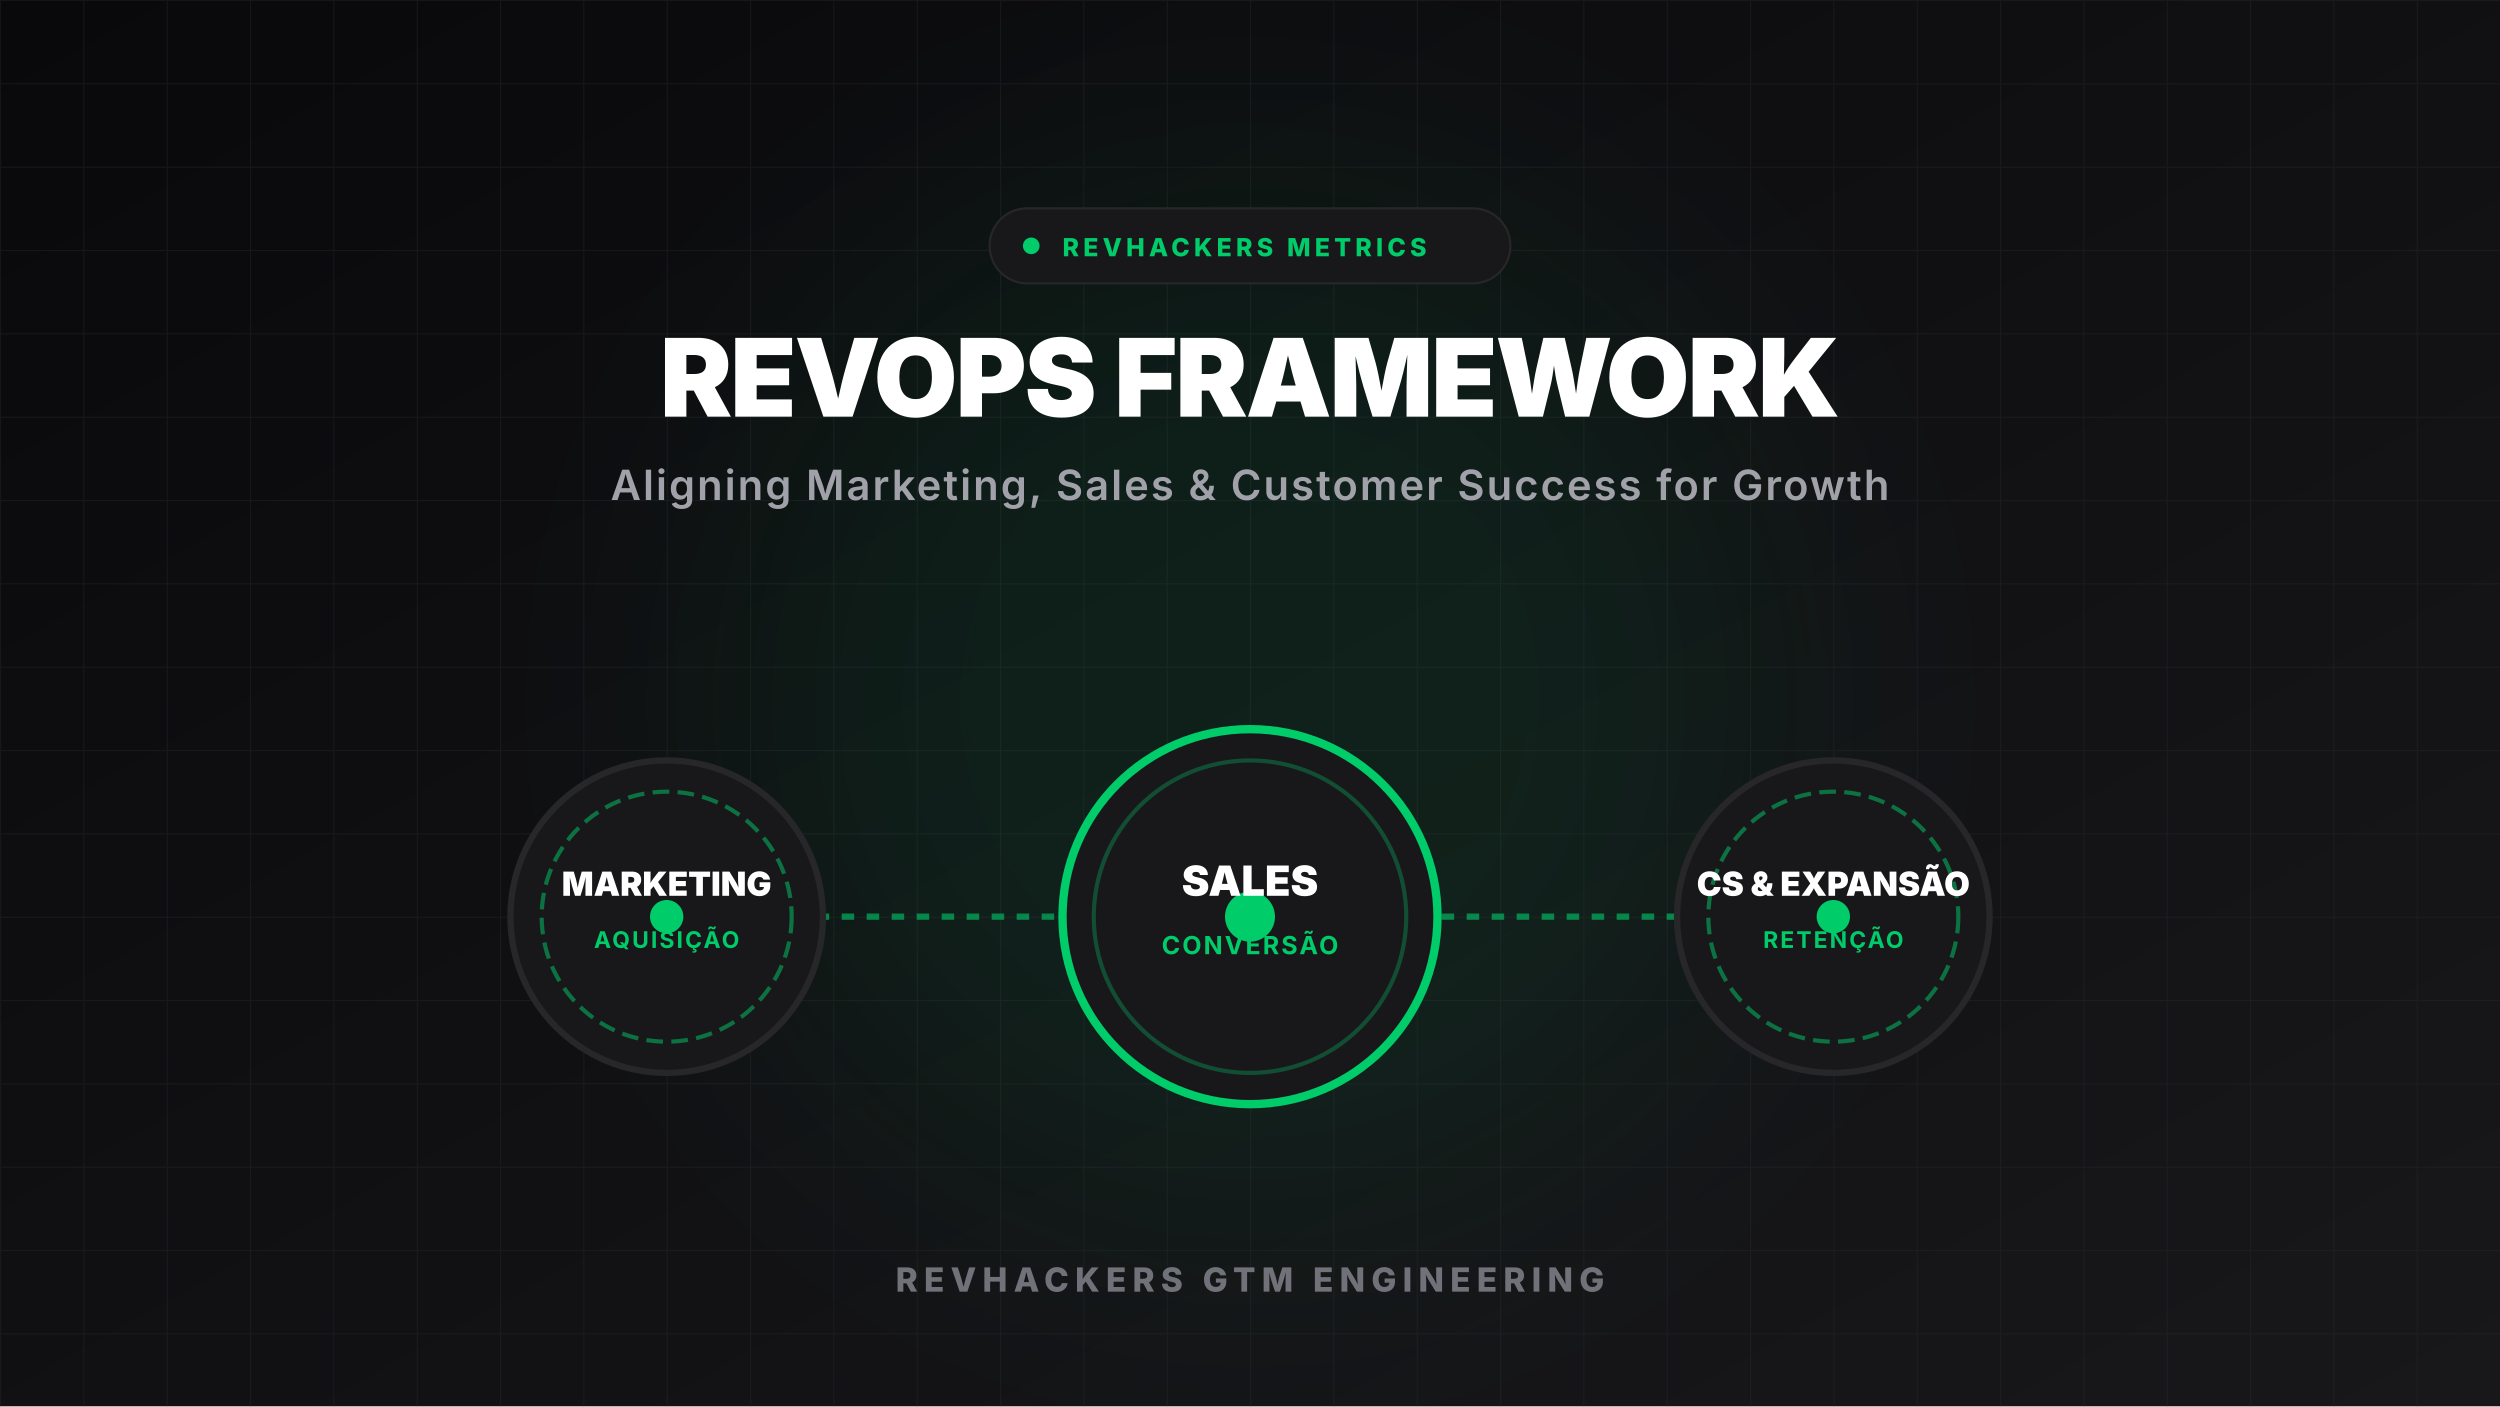
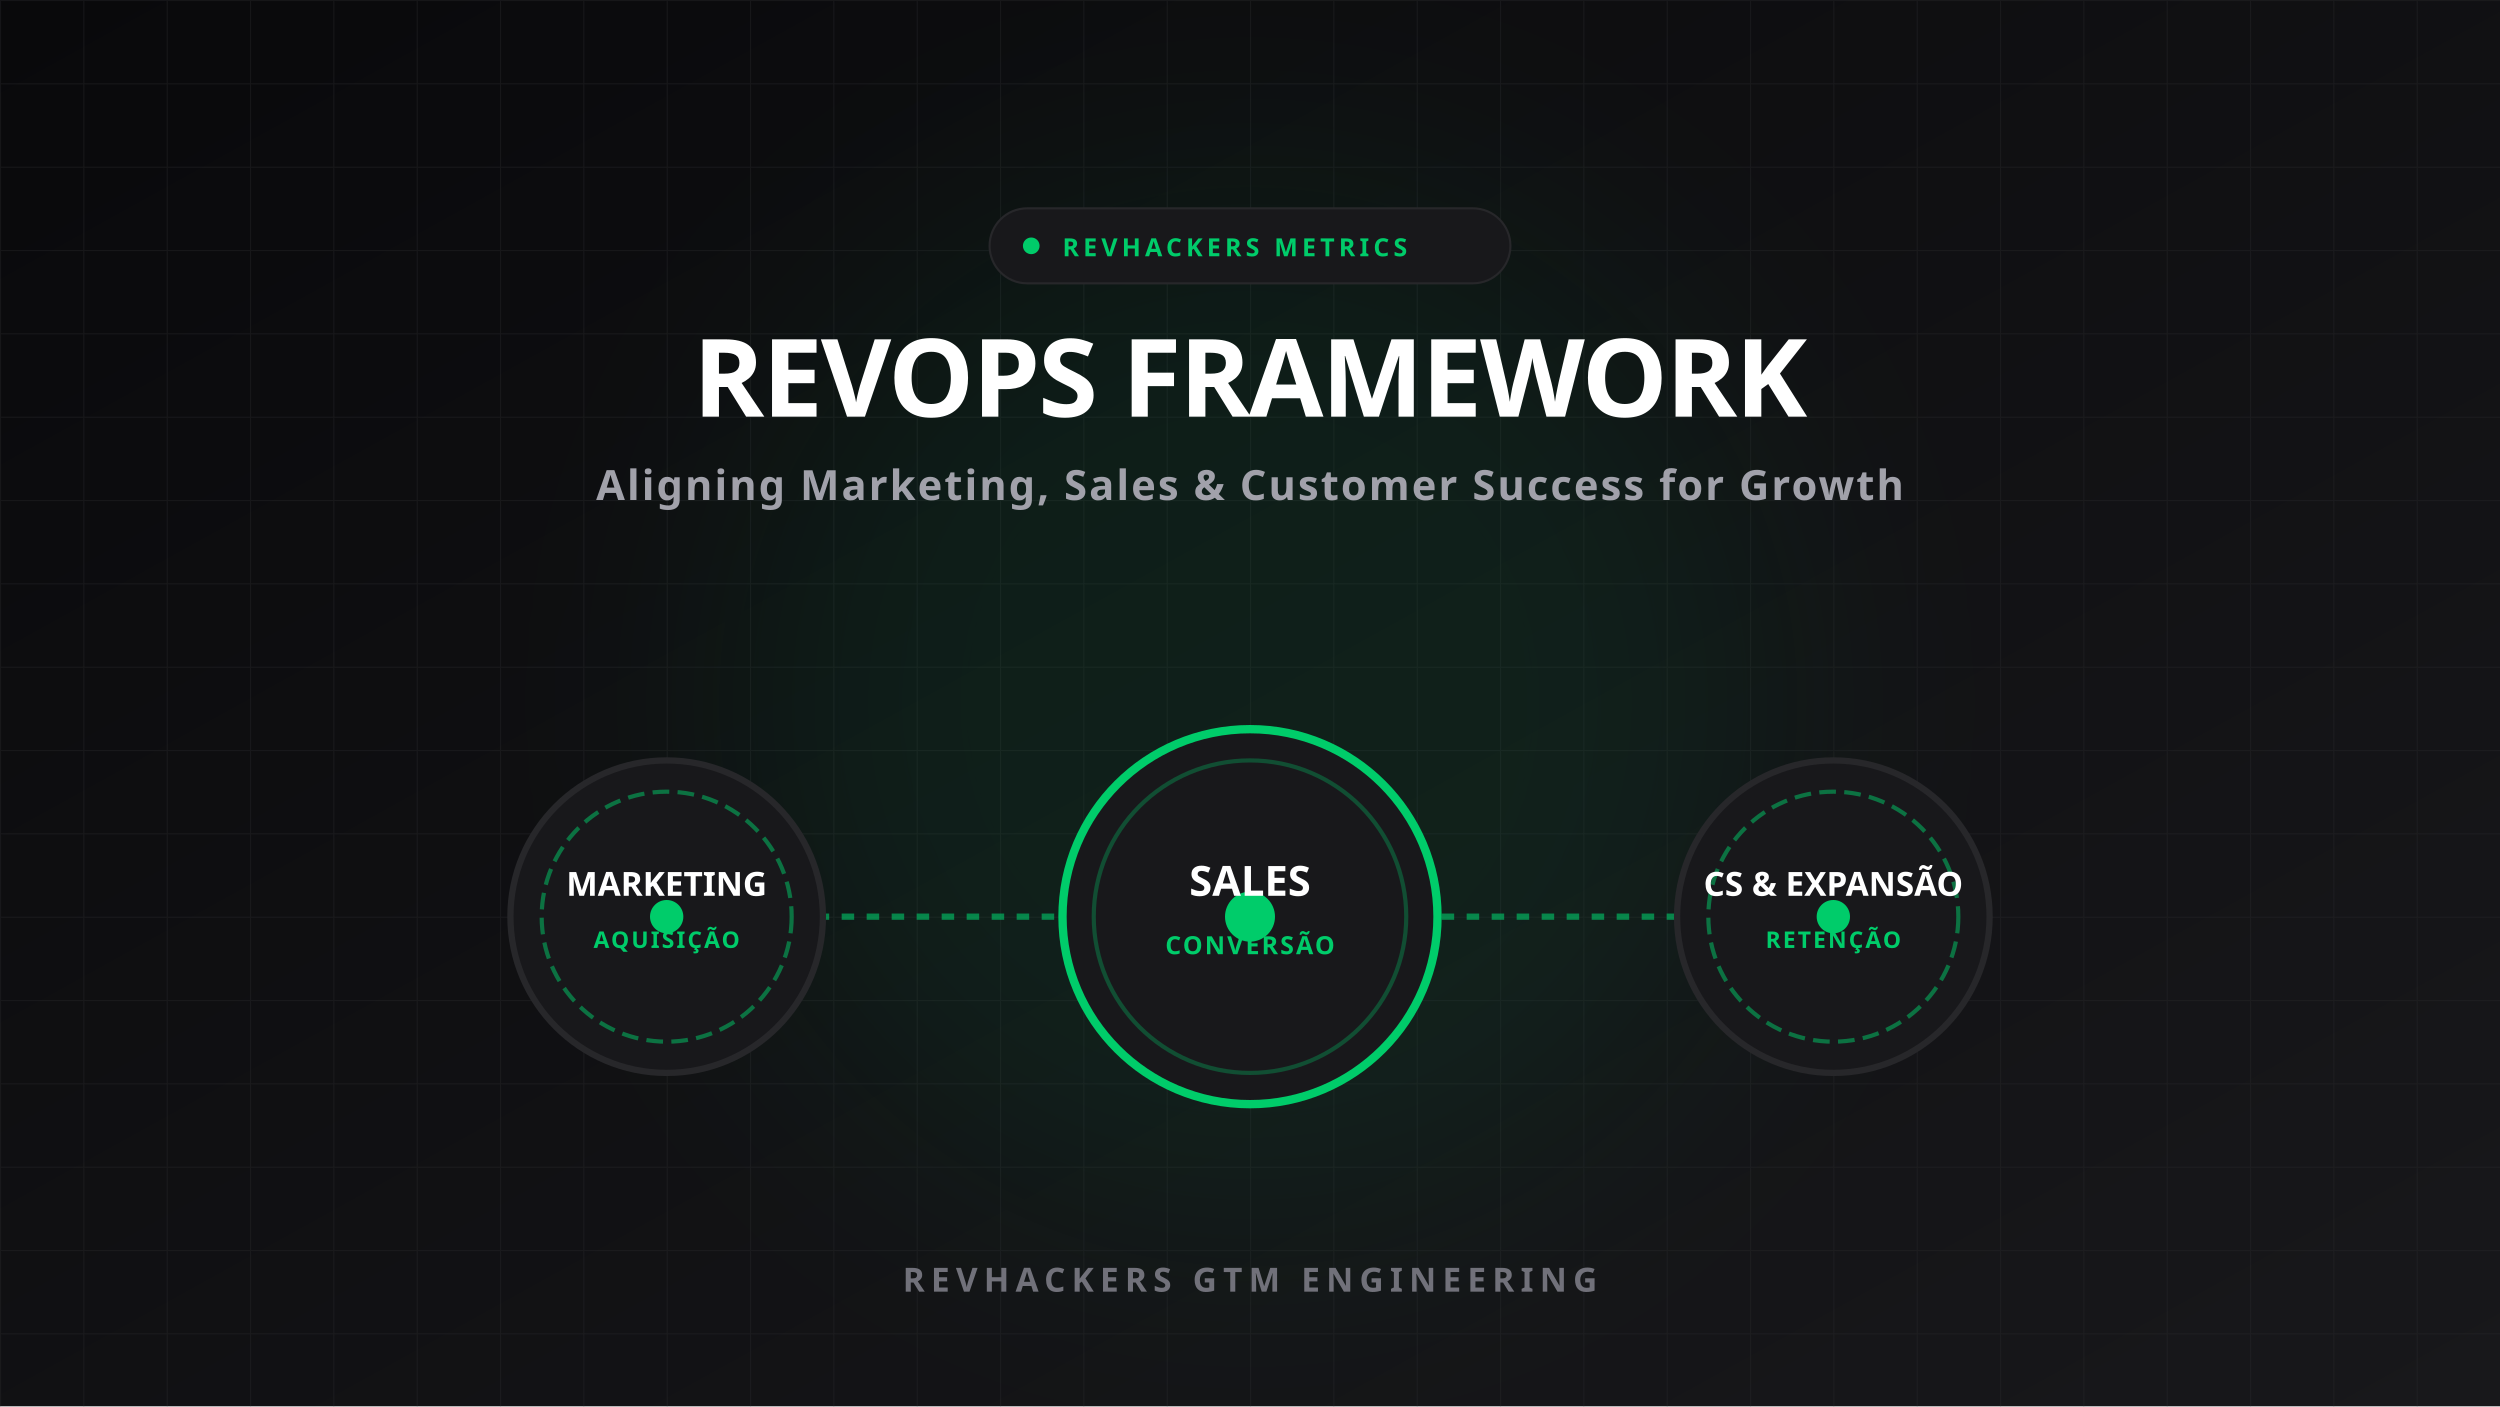
<svg xmlns="http://www.w3.org/2000/svg" viewBox="0 0 1200 675" width="1200" height="675">
  <defs>
    <linearGradient id="bgGrad" x1="0%" y1="0%" x2="100%" y2="100%">
      <stop offset="0%" stop-color="#09090b" />
      <stop offset="100%" stop-color="#18181b" />
    </linearGradient>
    <linearGradient id="greenGrad" x1="0%" y1="0%" x2="100%" y2="100%">
      <stop offset="0%" stop-color="#00CC6A" />
      <stop offset="100%" stop-color="#008844" />
    </linearGradient>
    <pattern id="grid" width="40" height="40" patternUnits="userSpaceOnUse">
      <path d="M 40 0 L 0 0 0 40" fill="none" stroke="#27272a" stroke-width="1" opacity="0.4" />
    </pattern>
  </defs>
  <rect width="1200" height="675" fill="url(#bgGrad)" />
  <rect width="1200" height="675" fill="url(#grid)" />
  <circle cx="600" cy="337" r="250" fill="#00CC6A" opacity="0.08" filter="blur(60px)" />
  <rect x="475" y="100" width="250" height="36" rx="18" fill="#18181b" stroke="#27272a" stroke-width="1" />
  <circle cx="495" cy="118" r="4" fill="#00CC6A" />
-   <text x="510" y="123" font-family="Inter, system-ui, sans-serif" font-weight="800" font-size="12" fill="#00CC6A" letter-spacing="2">REVHACKERS METRICS</text>
-   <text x="600" y="200" font-family="Inter, system-ui, sans-serif" font-weight="900" font-size="52" fill="#ffffff" text-anchor="middle" letter-spacing="-1">REVOPS FRAMEWORK</text>
-   <text x="600" y="240" font-family="Inter, system-ui, sans-serif" font-weight="600" font-size="20" fill="#a1a1aa" text-anchor="middle" letter-spacing="1">Aligning Marketing, Sales &amp; Customer Success for Growth</text>
+   <text x="510" y="123" font-family="'Plus Jakarta Sans', system-ui, sans-serif" font-weight="800" font-size="12" fill="#00CC6A" letter-spacing="2">REVHACKERS METRICS</text>
+   <text x="600" y="200" font-family="'Plus Jakarta Sans', system-ui, sans-serif" font-weight="900" font-size="52" fill="#ffffff" text-anchor="middle" letter-spacing="-1">REVOPS FRAMEWORK</text>
+   <text x="600" y="240" font-family="'Plus Jakarta Sans', system-ui, sans-serif" font-weight="600" font-size="20" fill="#a1a1aa" text-anchor="middle" letter-spacing="1">Aligning Marketing, Sales &amp; Customer Success for Growth</text>
  <g transform="translate(0, 40)">
    <path d="M 320 400 L 600 400 L 880 400" stroke="#00CC6A" stroke-width="3" stroke-dasharray="6 6" opacity="0.6" />
    <g transform="translate(320, 400)">
      <circle r="75" fill="#18181b" stroke="#27272a" stroke-width="3" />
      <circle r="60" fill="none" stroke="#00CC6A" stroke-width="2" stroke-dasharray="8 4" opacity="0.5" />
      <circle r="8" fill="#00CC6A" />
-       <text y="-10" font-family="Inter, system-ui, sans-serif" font-weight="900" font-size="16" fill="#ffffff" text-anchor="middle">MARKETING</text>
-       <text y="15" font-family="Inter, system-ui, sans-serif" font-weight="700" font-size="11" fill="#00CC6A" text-anchor="middle" letter-spacing="1">AQUISIÇÃO</text>
+       <text y="-10" font-family="'Plus Jakarta Sans', system-ui, sans-serif" font-weight="900" font-size="16" fill="#ffffff" text-anchor="middle">MARKETING</text>
+       <text y="15" font-family="'Plus Jakarta Sans', system-ui, sans-serif" font-weight="700" font-size="11" fill="#00CC6A" text-anchor="middle" letter-spacing="1">AQUISIÇÃO</text>
    </g>
    <g transform="translate(600, 400)">
      <circle r="90" fill="#18181b" stroke="#00CC6A" stroke-width="4" />
      <circle r="75" fill="none" stroke="#00CC6A" stroke-width="2" opacity="0.3" />
      <circle r="12" fill="#00CC6A" />
-       <text y="-10" font-family="Inter, system-ui, sans-serif" font-weight="900" font-size="20" fill="#ffffff" text-anchor="middle">SALES</text>
-       <text y="18" font-family="Inter, system-ui, sans-serif" font-weight="700" font-size="12" fill="#00CC6A" text-anchor="middle" letter-spacing="1">CONVERSÃO</text>
+       <text y="-10" font-family="'Plus Jakarta Sans', system-ui, sans-serif" font-weight="900" font-size="20" fill="#ffffff" text-anchor="middle">SALES</text>
+       <text y="18" font-family="'Plus Jakarta Sans', system-ui, sans-serif" font-weight="700" font-size="12" fill="#00CC6A" text-anchor="middle" letter-spacing="1">CONVERSÃO</text>
    </g>
    <g transform="translate(880, 400)">
      <circle r="75" fill="#18181b" stroke="#27272a" stroke-width="3" />
      <circle r="60" fill="none" stroke="#00CC6A" stroke-width="2" stroke-dasharray="8 4" opacity="0.5" />
      <circle r="8" fill="#00CC6A" />
-       <text y="-10" font-family="Inter, system-ui, sans-serif" font-weight="900" font-size="16" fill="#ffffff" text-anchor="middle">CS &amp; EXPANSÃO</text>
-       <text y="15" font-family="Inter, system-ui, sans-serif" font-weight="700" font-size="11" fill="#00CC6A" text-anchor="middle" letter-spacing="1">RETENÇÃO</text>
+       <text y="-10" font-family="'Plus Jakarta Sans', system-ui, sans-serif" font-weight="900" font-size="16" fill="#ffffff" text-anchor="middle">CS &amp; EXPANSÃO</text>
+       <text y="15" font-family="'Plus Jakarta Sans', system-ui, sans-serif" font-weight="700" font-size="11" fill="#00CC6A" text-anchor="middle" letter-spacing="1">RETENÇÃO</text>
    </g>
  </g>
-   <text x="600" y="620" font-family="Inter, system-ui, sans-serif" font-weight="800" font-size="16" fill="#71717a" text-anchor="middle" letter-spacing="3">REVHACKERS GTM ENGINEERING</text>
+   <text x="600" y="620" font-family="'Plus Jakarta Sans', system-ui, sans-serif" font-weight="800" font-size="16" fill="#71717a" text-anchor="middle" letter-spacing="3">REVHACKERS GTM ENGINEERING</text>
</svg>
